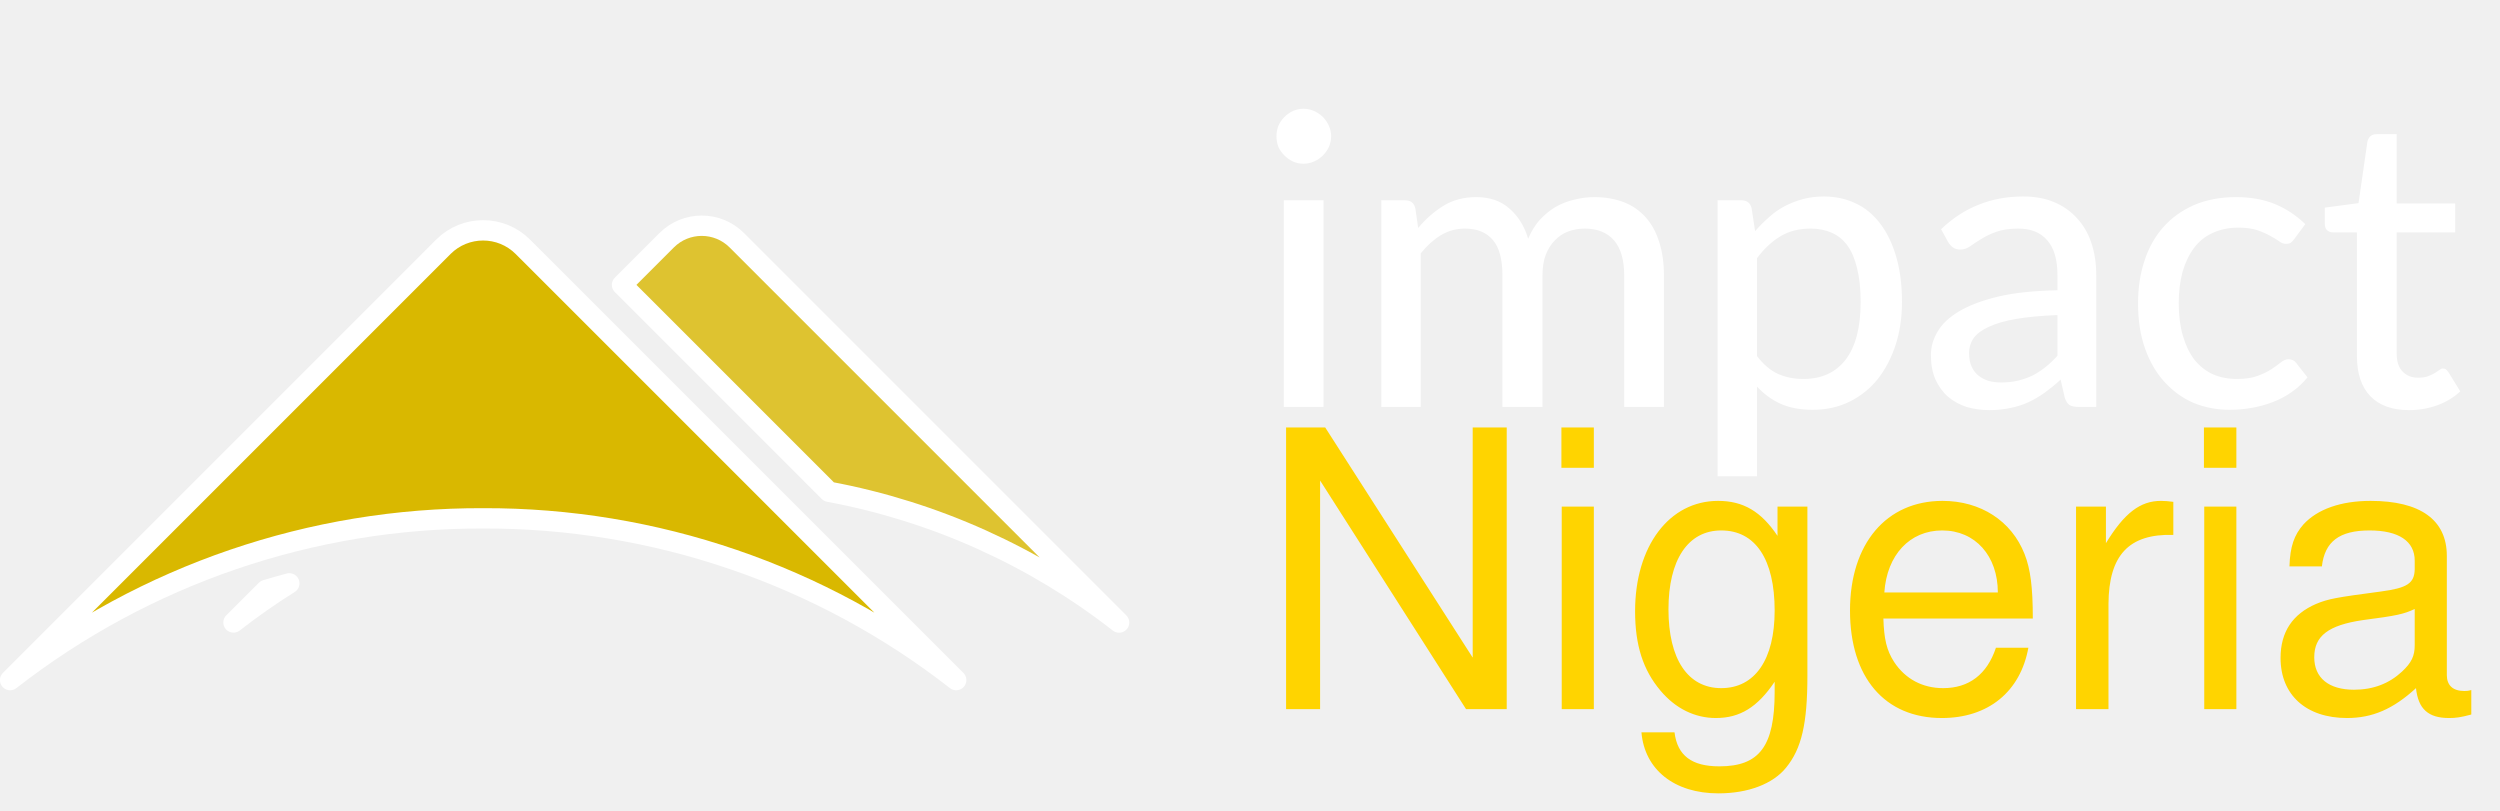
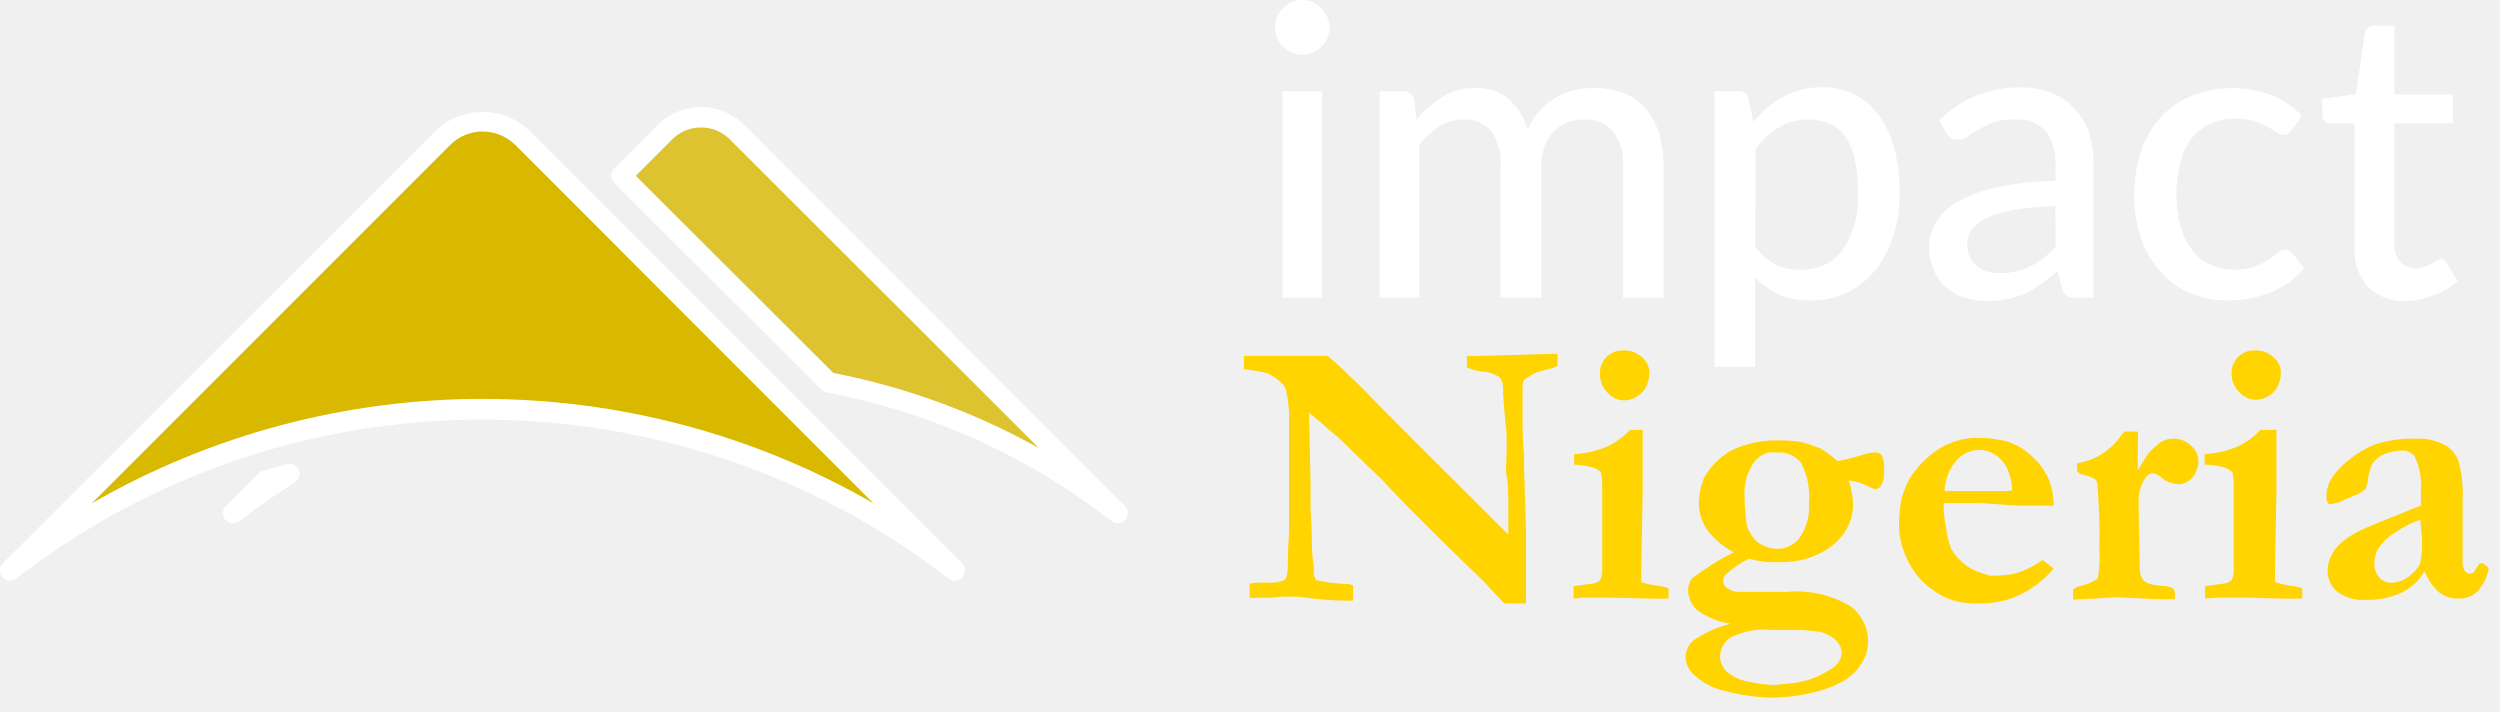
- <svg xmlns="http://www.w3.org/2000/svg" width="122.867" height="39.851" viewBox="0 0 122.867 39.851">
-   <g transform="translate(-376.403 -285.67)">
-     <text transform="translate(467.77 305.67)" fill="#fff" font-size="20" font-family="Lato-Medium, Lato" font-weight="500">
-       <tspan x="-29.725" y="0">impact</tspan>
-     </text>
-     <text transform="translate(468.27 320.521)" fill="#ffd400" font-size="19" font-family="Helvetica">
-       <tspan x="-30.096" y="0">Nigeria</tspan>
-     </text>
-     <path d="M417.141,309.838a33,33,0,0,1,14.262,6.428l-18.788-18.788a2.438,2.438,0,0,0-3.448,0l-2.193,2.193Z" fill="rgba(217,184,0,0.8)" stroke="#fff" stroke-linecap="round" stroke-linejoin="round" stroke-width="1" />
-     <path d="M400.15,311.145a37.607,37.607,0,0,1,23.247,7.949L402.1,297.8a2.764,2.764,0,0,0-3.908,0L376.9,319.094A37.609,37.609,0,0,1,400.15,311.145Z" fill="#d9b800" stroke="#fff" stroke-linecap="round" stroke-linejoin="round" stroke-width="1" />
-     <path d="M389.484,314.662l-1.605,1.6a32.142,32.142,0,0,1,2.743-1.922C390.239,314.442,389.862,314.552,389.484,314.662Z" fill="#d9b800" stroke="#fff" stroke-linecap="round" stroke-linejoin="round" stroke-width="1" />
+ <svg xmlns="http://www.w3.org/2000/svg" width="100%" height="100%" viewBox="0 0 123 35" version="1.1" xml:space="preserve" style="fill-rule:evenodd;clip-rule:evenodd;stroke-linejoin:round;stroke-miterlimit:2;">
+   <path d="M65.42,1.35C65.419,1.526 65.382,1.7 65.31,1.86C65.243,2.021 65.145,2.168 65.02,2.29C64.897,2.419 64.747,2.518 64.58,2.58C64.416,2.651 64.239,2.688 64.06,2.69C63.884,2.689 63.71,2.652 63.55,2.58C63.389,2.518 63.245,2.418 63.13,2.29C63.002,2.17 62.903,2.023 62.84,1.86C62.768,1.7 62.731,1.526 62.73,1.35C62.731,1.168 62.768,0.988 62.84,0.82C62.906,0.661 63.005,0.518 63.13,0.4C63.248,0.272 63.391,0.17 63.55,0.1C63.711,0.031 63.885,-0.003 64.06,0C64.238,-0.002 64.415,0.032 64.58,0.1C64.738,0.171 64.881,0.273 65,0.4C65.122,0.521 65.22,0.663 65.29,0.82C65.369,0.986 65.413,1.166 65.42,1.35ZM65.05,4.49L65.05,14.65L63.1,14.65L63.1,4.49L65.05,4.49Z" style="fill:white;fill-rule:nonzero;" />
+   <path d="M67.88,14.65L67.88,4.49L69.05,4.49C69.295,4.466 69.519,4.637 69.56,4.88L69.7,5.88C70.07,5.436 70.509,5.054 71,4.75C71.483,4.463 72.038,4.317 72.6,4.33C73.195,4.307 73.779,4.503 74.24,4.88C74.682,5.287 75.001,5.81 75.16,6.39C75.297,6.051 75.49,5.736 75.73,5.46C75.954,5.206 76.218,4.99 76.51,4.82C76.797,4.652 77.107,4.527 77.43,4.45C77.757,4.368 78.093,4.328 78.43,4.33C78.924,4.326 79.416,4.41 79.88,4.58C80.291,4.742 80.657,4.999 80.95,5.33C81.256,5.681 81.485,6.094 81.62,6.54C81.779,7.072 81.856,7.625 81.85,8.18L81.85,14.65L79.85,14.65L79.85,8.18C79.896,7.567 79.722,6.957 79.36,6.46C78.99,6.056 78.456,5.843 77.91,5.88C77.637,5.88 77.367,5.927 77.11,6.02C76.863,6.121 76.638,6.271 76.45,6.46C76.25,6.665 76.097,6.911 76,7.18C75.883,7.5 75.825,7.839 75.83,8.18L75.83,14.65L73.83,14.65L73.83,8.18C73.879,7.563 73.713,6.948 73.36,6.44C73.015,6.057 72.514,5.851 72,5.88C71.587,5.878 71.181,5.992 70.83,6.21C70.446,6.448 70.107,6.753 69.83,7.11L69.83,14.65L67.88,14.65Z" style="fill:white;fill-rule:nonzero;" />
+   <path d="M86.26,6C86.472,5.75 86.703,5.516 86.95,5.3C87.189,5.091 87.45,4.91 87.73,4.76C88.016,4.611 88.318,4.494 88.63,4.41C88.957,4.329 89.293,4.288 89.63,4.29C90.176,4.28 90.717,4.397 91.21,4.63C91.684,4.862 92.096,5.205 92.41,5.63C92.767,6.121 93.031,6.674 93.19,7.26C93.38,7.988 93.471,8.738 93.46,9.49C93.466,10.198 93.365,10.903 93.16,11.58C92.972,12.187 92.678,12.756 92.29,13.26C91.514,14.242 90.321,14.805 89.07,14.78C88.534,14.794 88.002,14.691 87.51,14.48C87.073,14.276 86.68,13.991 86.35,13.64L86.35,18.05L84.35,18.05L84.35,4.49L85.52,4.49C85.765,4.466 85.989,4.637 86.03,4.88L86.26,6ZM86.36,12.14C86.618,12.509 86.961,12.811 87.36,13.02C87.75,13.193 88.173,13.278 88.6,13.27C89.416,13.306 90.199,12.93 90.68,12.27C91.222,11.438 91.479,10.451 91.41,9.46C91.421,8.902 91.367,8.345 91.25,7.8C91.163,7.402 91,7.026 90.77,6.69C90.568,6.426 90.303,6.216 90,6.08C89.683,5.948 89.343,5.88 89,5.88C88.484,5.867 87.975,5.999 87.53,6.26C87.075,6.539 86.681,6.906 86.37,7.34L86.36,12.14Z" style="fill:white;fill-rule:nonzero;" />
+   <path d="M95.4,5.91C95.934,5.393 96.562,4.982 97.25,4.7C97.944,4.426 98.684,4.29 99.43,4.3C99.957,4.293 100.48,4.388 100.97,4.58C101.401,4.76 101.787,5.034 102.1,5.38C102.415,5.734 102.654,6.149 102.8,6.6C102.947,7.11 103.014,7.64 103,8.17L103,14.65L102.13,14.65C101.977,14.661 101.824,14.626 101.69,14.55C101.573,14.464 101.488,14.341 101.45,14.2L101.24,13.31C100.996,13.535 100.739,13.746 100.47,13.94C100.221,14.122 99.957,14.283 99.68,14.42C99.393,14.545 99.095,14.642 98.79,14.71C98.461,14.778 98.126,14.812 97.79,14.81C97.411,14.81 97.034,14.756 96.67,14.65C96.332,14.543 96.02,14.37 95.75,14.14C95.487,13.905 95.278,13.615 95.14,13.29C94.982,12.914 94.903,12.508 94.91,12.1C94.912,11.691 95.027,11.289 95.24,10.94C95.5,10.52 95.866,10.175 96.3,9.94C96.901,9.607 97.548,9.364 98.22,9.22C99.177,9.014 100.152,8.907 101.13,8.9L101.13,8.17C101.179,7.557 101.005,6.946 100.64,6.45C100.272,6.05 99.741,5.84 99.2,5.88C98.836,5.855 98.47,5.896 98.12,6C97.859,6.096 97.608,6.216 97.37,6.36C97.18,6.467 96.997,6.583 96.82,6.71C96.677,6.813 96.506,6.869 96.33,6.87C96.215,6.882 96.1,6.857 96,6.8C95.903,6.731 95.821,6.643 95.76,6.54L95.4,5.91ZM101.12,10.14C100.45,10.161 99.783,10.221 99.12,10.32C98.656,10.395 98.202,10.526 97.77,10.71C97.479,10.835 97.222,11.027 97.02,11.27C96.87,11.484 96.789,11.739 96.79,12C96.783,12.224 96.827,12.446 96.92,12.65C96.988,12.829 97.106,12.986 97.26,13.1C97.405,13.223 97.576,13.312 97.76,13.36C97.966,13.412 98.178,13.439 98.39,13.44C98.669,13.442 98.948,13.412 99.22,13.35C99.464,13.295 99.699,13.208 99.92,13.09C100.144,12.979 100.355,12.845 100.55,12.69C100.761,12.523 100.958,12.339 101.14,12.14L101.12,10.14Z" style="fill:white;fill-rule:nonzero;" />
+   <path d="M112.77,6.39C112.719,6.452 112.662,6.509 112.6,6.56C112.528,6.613 112.439,6.638 112.35,6.63C112.221,6.632 112.096,6.586 112,6.5L111.56,6.23C111.352,6.127 111.138,6.037 110.92,5.96C110.618,5.873 110.304,5.832 109.99,5.84C109.553,5.833 109.119,5.922 108.72,6.1C108.361,6.268 108.048,6.522 107.81,6.84C107.557,7.188 107.374,7.582 107.27,8C107.141,8.506 107.077,9.027 107.08,9.55C107.075,10.087 107.143,10.621 107.28,11.14C107.394,11.56 107.588,11.953 107.85,12.3C108.087,12.61 108.396,12.857 108.75,13.02C109.12,13.191 109.523,13.276 109.93,13.27C110.27,13.278 110.609,13.223 110.93,13.11C111.168,13.026 111.397,12.916 111.61,12.78C111.766,12.678 111.916,12.568 112.06,12.45C112.159,12.352 112.291,12.295 112.43,12.29C112.576,12.281 112.717,12.35 112.8,12.47L113.36,13.19C113.138,13.471 112.875,13.717 112.58,13.92C112.29,14.118 111.978,14.283 111.65,14.41C111.327,14.538 110.992,14.632 110.65,14.69C110.29,14.75 109.925,14.78 109.56,14.78C108.953,14.783 108.351,14.664 107.79,14.43C107.244,14.209 106.755,13.867 106.36,13.43C105.923,12.95 105.583,12.39 105.36,11.78C105.118,11.069 104.999,10.321 105.01,9.57C105.005,8.861 105.113,8.155 105.33,7.48C105.524,6.869 105.841,6.305 106.26,5.82C106.678,5.353 107.193,4.985 107.77,4.74C109.049,4.219 110.479,4.201 111.77,4.69C112.325,4.921 112.829,5.261 113.25,5.69L112.77,6.39Z" style="fill:white;fill-rule:nonzero;" />
+   <path d="M118.4,14.81C117.701,14.856 117.015,14.605 116.51,14.12C116.025,13.572 115.783,12.85 115.84,12.12L115.84,6.07L114.66,6.07C114.556,6.072 114.455,6.033 114.38,5.96C114.293,5.882 114.249,5.766 114.26,5.65L114.26,4.86L115.91,4.63L116.35,1.63C116.375,1.526 116.431,1.432 116.51,1.36C116.593,1.297 116.696,1.265 116.8,1.27L117.8,1.27L117.8,4.65L120.68,4.65L120.68,6.07L117.8,6.07L117.8,12C117.774,12.328 117.883,12.653 118.1,12.9C118.298,13.097 118.571,13.203 118.85,13.19C119.01,13.195 119.169,13.171 119.32,13.12C119.435,13.079 119.546,13.025 119.65,12.96L119.89,12.81C119.941,12.769 120.004,12.744 120.07,12.74C120.122,12.722 120.178,12.722 120.23,12.74C120.273,12.785 120.31,12.836 120.34,12.89L120.92,13.83C120.588,14.129 120.201,14.36 119.78,14.51C119.341,14.691 118.874,14.793 118.4,14.81Z" style="fill:white;fill-rule:nonzero;" />
+   <g>
+     <path d="M61.2,18.16L61.2,17.51L65.32,17.51C66.32,18.37 67.05,19.12 67.65,19.74C68.25,20.36 70.44,22.55 74.21,26.3L74.21,24.92C74.21,24.29 74.21,23.79 74.13,23.43C74.05,23.07 74.13,22.62 74.13,22.11C74.13,21.6 74.13,21.11 74.06,20.72C73.99,19.91 73.95,19.44 73.95,19.32C73.981,19.069 73.936,18.815 73.82,18.59C73.561,18.4 73.251,18.292 72.93,18.28C72.667,18.252 72.41,18.181 72.17,18.07L72.17,17.52L72.41,17.52L74.24,17.47L76.24,17.41L76.63,17.41L76.63,18C76.491,18.072 76.343,18.126 76.19,18.16C75.958,18.207 75.731,18.274 75.51,18.36C75.33,18.45 75.159,18.557 75,18.68C74.932,18.783 74.9,18.907 74.91,19.03C74.92,19.153 74.91,19.19 74.91,19.42L74.91,20.19C74.91,21.09 74.91,21.8 74.98,22.32C74.991,22.507 74.991,22.693 74.98,22.88L75.08,26.14L75.08,29.69L74.01,29.69L73,28.61L70.7,26.37L69.13,24.8L68,23.61C67.24,22.87 66.56,22.22 65.94,21.61L64.4,20.29L64.48,23.74L64.48,25.05L64.54,26.26C64.54,26.77 64.54,27.32 64.64,27.91C64.633,28.023 64.633,28.137 64.64,28.25C64.64,28.32 64.7,28.41 64.75,28.54C65.268,28.66 65.798,28.724 66.33,28.73L66.57,28.8L66.57,29.55L66.21,29.55C66.01,29.55 65.39,29.55 64.33,29.41C63.27,29.27 62.7,29.41 62.33,29.41L61.79,29.41C61.687,29.421 61.583,29.421 61.48,29.41L61.48,28.71C61.622,28.682 61.766,28.666 61.91,28.66L62.27,28.66C62.585,28.694 62.904,28.653 63.2,28.54C63.29,28.47 63.35,28.26 63.36,27.92C63.36,26.92 63.42,26.34 63.42,26.12L63.42,20.73C63.442,20.229 63.395,19.728 63.28,19.24C63.251,19.095 63.177,18.962 63.07,18.86C62.862,18.652 62.618,18.482 62.35,18.36C61.971,18.269 61.587,18.202 61.2,18.16Z" style="fill:rgb(255,212,0);fill-rule:nonzero;" />
+     <path d="M77.42,29.45L77.42,28.84L78.42,28.7C78.547,28.68 78.662,28.612 78.74,28.51C78.818,28.334 78.849,28.141 78.83,27.95L78.83,23.84C78.83,23.642 78.809,23.444 78.77,23.25C78.67,23.138 78.542,23.056 78.4,23.01C78.091,22.918 77.772,22.868 77.45,22.86L77.45,22.34C78.031,22.316 78.601,22.18 79.13,21.94C79.53,21.742 79.893,21.474 80.2,21.15L80.82,21.15L80.82,24.15L80.75,27.93L80.75,28.64C81.056,28.737 81.371,28.804 81.69,28.84C81.826,28.86 81.96,28.894 82.09,28.94L82.09,29.45L81.29,29.45C80.66,29.45 79.82,29.4 78.76,29.4L77.88,29.4L77.42,29.45ZM78.72,18.38C78.709,18.074 78.825,17.777 79.04,17.56C79.264,17.342 79.568,17.226 79.88,17.24C80.216,17.228 80.544,17.351 80.79,17.58C81.016,17.768 81.148,18.046 81.15,18.34C81.148,18.568 81.096,18.793 81,19C80.9,19.211 80.74,19.389 80.54,19.51C80.351,19.628 80.133,19.694 79.91,19.7C79.596,19.692 79.299,19.554 79.09,19.32C78.842,19.071 78.708,18.731 78.72,18.38Z" style="fill:rgb(255,212,0);fill-rule:nonzero;" />
+     <path d="M85.15,30.69C84.545,30.6 83.972,30.363 83.48,30C83.217,29.758 83.065,29.418 83.06,29.06C83.045,28.824 83.129,28.593 83.29,28.42C83.923,27.951 84.591,27.533 85.29,27.17C84.797,26.909 84.365,26.548 84.02,26.11C83.748,25.722 83.595,25.263 83.58,24.79C83.587,24.366 83.668,23.946 83.82,23.55C84.144,22.944 84.642,22.449 85.25,22.13C85.979,21.795 86.778,21.637 87.58,21.67C87.915,21.664 88.249,21.688 88.58,21.74C88.802,21.789 89.019,21.855 89.23,21.94L89.58,22.07C89.873,22.254 90.151,22.461 90.41,22.69C90.846,22.604 91.277,22.494 91.7,22.36C91.891,22.297 92.089,22.264 92.29,22.26C92.412,22.254 92.527,22.315 92.59,22.42C92.686,22.654 92.724,22.908 92.7,23.16C92.72,23.405 92.671,23.651 92.56,23.87C92.502,23.98 92.393,24.055 92.27,24.07C92.158,24.041 92.05,23.998 91.95,23.94C91.637,23.779 91.299,23.674 90.95,23.63C91.092,24.021 91.166,24.434 91.17,24.85C91.168,25.309 91.032,25.757 90.78,26.14C90.51,26.563 90.134,26.908 89.69,27.14C89.106,27.467 88.449,27.642 87.78,27.65C87.504,27.665 87.226,27.665 86.95,27.65C86.73,27.65 86.43,27.57 86.04,27.49C85.643,27.688 85.273,27.936 84.94,28.23C84.836,28.316 84.777,28.445 84.78,28.58C84.78,28.709 84.839,28.83 84.94,28.91C85.095,29.032 85.283,29.105 85.48,29.12L87.92,29.12C89.004,29.018 90.094,29.263 91.03,29.82C91.583,30.223 91.91,30.866 91.91,31.55C91.907,31.928 91.8,32.299 91.6,32.62C91.392,32.966 91.104,33.258 90.76,33.47C90.285,33.741 89.773,33.94 89.24,34.06C88.54,34.236 87.821,34.323 87.1,34.32C86.353,34.301 85.611,34.194 84.89,34C84.317,33.882 83.788,33.609 83.36,33.21C83.102,32.993 82.946,32.677 82.93,32.34C82.931,32.032 83.062,31.737 83.29,31.53C83.853,31.137 84.483,30.852 85.15,30.69ZM88,33.63C88.763,33.576 89.498,33.321 90.13,32.89C90.398,32.729 90.576,32.451 90.61,32.14C90.611,32 90.577,31.863 90.51,31.74C90.419,31.586 90.296,31.453 90.15,31.35C89.968,31.227 89.764,31.139 89.55,31.09C89.134,31.019 88.712,30.985 88.29,30.99L87.15,30.99C86.462,30.924 85.769,31.052 85.15,31.36C84.811,31.577 84.613,31.958 84.63,32.36C84.644,32.605 84.747,32.836 84.92,33.01C85.199,33.268 85.546,33.442 85.92,33.51C86.396,33.636 86.887,33.7 87.38,33.7L88,33.63ZM87.47,27C87.886,26.998 88.278,26.802 88.53,26.47C88.884,25.977 89.051,25.374 89,24.77C89.066,24.08 88.931,23.385 88.61,22.77C88.343,22.433 87.93,22.243 87.5,22.26L87.01,22.26C86.666,22.352 86.374,22.579 86.2,22.89C85.932,23.332 85.803,23.844 85.83,24.36C85.83,24.52 85.83,24.86 85.89,25.36C85.887,25.578 85.924,25.795 86,26C86.084,26.205 86.202,26.395 86.35,26.56C86.488,26.701 86.655,26.81 86.84,26.88C87.04,26.963 87.254,27.003 87.47,27Z" style="fill:rgb(255,212,0);fill-rule:nonzero;" />
+     <path d="M93.56,24.52C93.662,24.153 93.81,23.8 94,23.47C94.304,23.017 94.679,22.615 95.11,22.28C95.43,22.036 95.788,21.847 96.17,21.72C96.494,21.615 96.83,21.554 97.17,21.54C97.644,21.531 98.117,21.578 98.58,21.68C98.9,21.754 99.204,21.882 99.48,22.06C99.787,22.267 100.065,22.512 100.31,22.79C100.526,23.052 100.701,23.346 100.83,23.66C100.97,24.052 101.041,24.464 101.04,24.88L100.04,24.88C99.76,24.88 99.13,24.88 98.17,24.8L97.43,24.75L95.63,24.75L95.63,24.97C95.635,25.307 95.675,25.642 95.75,25.97C95.779,26.324 95.864,26.672 96,27C96.155,27.271 96.359,27.512 96.6,27.71C96.818,27.898 97.069,28.043 97.34,28.14L97.88,28.32C98.214,28.331 98.549,28.314 98.88,28.27C99.151,28.218 99.416,28.138 99.67,28.03C99.958,27.897 100.233,27.737 100.49,27.55C100.71,27.71 100.89,27.85 101.04,27.98C100.573,28.526 99.997,28.968 99.35,29.28C98.722,29.564 98.039,29.705 97.35,29.69C96.946,29.702 96.542,29.658 96.15,29.56C95.757,29.438 95.388,29.248 95.06,29C94.723,28.768 94.432,28.477 94.2,28.14C93.966,27.821 93.783,27.466 93.66,27.09C93.528,26.741 93.45,26.373 93.43,26C93.423,25.504 93.466,25.008 93.56,24.52ZM99,24.13C98.991,23.787 98.92,23.448 98.79,23.13C98.669,22.829 98.46,22.571 98.19,22.39C97.946,22.222 97.657,22.131 97.36,22.13C96.926,22.14 96.517,22.337 96.24,22.67C95.889,23.089 95.688,23.614 95.67,24.16L98.75,24.16L99,24.13Z" style="fill:rgb(255,212,0);fill-rule:nonzero;" />
+     <path d="M102,29C102.091,28.925 102.196,28.87 102.31,28.84C102.631,28.776 102.937,28.651 103.21,28.47C103.293,27.975 103.32,27.471 103.29,26.97C103.311,25.916 103.278,24.861 103.19,23.81C103.179,23.706 103.124,23.612 103.04,23.55C102.841,23.449 102.629,23.375 102.41,23.33C102.303,23.313 102.217,23.234 102.19,23.13L102.19,22.79C102.636,22.727 103.063,22.567 103.44,22.32C103.761,22.116 104.042,21.855 104.27,21.55C104.348,21.437 104.435,21.33 104.53,21.23L105.18,21.23C105.191,21.346 105.191,21.464 105.18,21.58L105.18,23.14C105.43,22.71 105.62,22.42 105.73,22.27C105.888,22.107 106.055,21.954 106.23,21.81C106.706,21.466 107.367,21.513 107.79,21.92C108.022,22.108 108.158,22.391 108.16,22.69C108.159,22.974 108.06,23.25 107.88,23.47C107.708,23.698 107.435,23.829 107.15,23.82C106.843,23.804 106.55,23.684 106.32,23.48C106.204,23.372 106.057,23.302 105.9,23.28L105.84,23.28C105.681,23.348 105.553,23.473 105.48,23.63C105.307,23.935 105.218,24.28 105.22,24.63L105.22,24.88C105.22,25.34 105.24,26.41 105.28,28.09C105.301,28.254 105.359,28.412 105.45,28.55C105.552,28.632 105.667,28.696 105.79,28.74C105.988,28.782 106.188,28.812 106.39,28.83C106.571,28.822 106.751,28.864 106.91,28.95C106.976,29.019 107.009,29.114 107,29.21C107.01,29.3 107.01,29.39 107,29.48L106.13,29.48L104.35,29.39C103.946,29.388 103.542,29.408 103.14,29.45L103,29.45L102,29.5C101.994,29.423 101.994,29.347 102,29.27C101.989,29.18 101.989,29.09 102,29Z" style="fill:rgb(255,212,0);fill-rule:nonzero;" />
+     <path d="M108.49,29.45L108.49,28.84L109.49,28.7C109.617,28.68 109.732,28.612 109.81,28.51C109.888,28.334 109.919,28.141 109.9,27.95L109.9,23.84C109.9,23.642 109.879,23.444 109.84,23.25C109.74,23.138 109.612,23.056 109.47,23.01C109.145,22.914 108.809,22.863 108.47,22.86L108.47,22.34C109.051,22.316 109.621,22.18 110.15,21.94C110.55,21.742 110.913,21.474 111.22,21.15L112,21.15L112,24.15L111.93,27.93L111.93,28.64C112.236,28.737 112.551,28.804 112.87,28.84C113.006,28.86 113.14,28.894 113.27,28.94L113.27,29.45L112.47,29.45C111.84,29.45 111,29.4 109.94,29.4L109.07,29.4L108.49,29.45ZM109.79,18.38C109.778,18.072 109.898,17.774 110.12,17.56C110.338,17.34 110.641,17.224 110.95,17.24C111.287,17.226 111.615,17.349 111.86,17.58C112.086,17.768 112.218,18.046 112.22,18.34C112.217,18.557 112.169,18.772 112.08,18.97C111.98,19.181 111.82,19.359 111.62,19.48C111.431,19.598 111.213,19.664 110.99,19.67C110.676,19.662 110.379,19.524 110.17,19.29C109.926,19.05 109.789,18.722 109.79,18.38Z" style="fill:rgb(255,212,0);fill-rule:nonzero;" />
+     <path d="M122.12,27.7L122.33,27.84C122.384,27.879 122.423,27.936 122.44,28C122.357,28.429 122.152,28.825 121.85,29.14C121.6,29.352 121.278,29.463 120.95,29.45C120.612,29.458 120.281,29.352 120.01,29.15C119.686,28.861 119.439,28.497 119.29,28.09C119.035,28.55 118.644,28.921 118.17,29.15C117.616,29.406 117.01,29.529 116.4,29.51C115.893,29.552 115.387,29.406 114.98,29.1C114.672,28.836 114.502,28.445 114.52,28.04C114.524,27.826 114.572,27.615 114.66,27.42C114.764,27.186 114.91,26.973 115.09,26.79C115.393,26.522 115.729,26.293 116.09,26.11L116.8,25.8L119.11,24.87L119.11,24.15C119.159,23.566 119.052,22.979 118.8,22.45C118.647,22.25 118.4,22.143 118.15,22.17C117.857,22.167 117.567,22.228 117.3,22.35C117.068,22.438 116.869,22.595 116.73,22.8C116.61,23.041 116.535,23.302 116.51,23.57C116.491,23.731 116.451,23.889 116.39,24.04C116.25,24.188 116.074,24.298 115.88,24.36L115.38,24.57C115.136,24.704 114.867,24.786 114.59,24.81C114.5,24.734 114.451,24.618 114.46,24.5C114.449,24.182 114.525,23.868 114.68,23.59C114.947,23.182 115.285,22.826 115.68,22.54C116.057,22.242 116.479,22.006 116.93,21.84C117.578,21.644 118.254,21.557 118.93,21.58C119.372,21.568 119.811,21.661 120.21,21.85C120.55,22.017 120.815,22.306 120.95,22.66C121.124,23.291 121.195,23.946 121.16,24.6L121.16,27.54C121.141,27.723 121.176,27.907 121.26,28.07C121.318,28.163 121.42,28.22 121.53,28.22C121.595,28.222 121.659,28.2 121.71,28.16L121.98,27.73L122.12,27.7ZM119.12,25.55C118.701,25.697 118.301,25.895 117.93,26.14C117.558,26.351 117.239,26.645 117,27C116.873,27.229 116.811,27.488 116.82,27.75C116.81,27.993 116.896,28.23 117.06,28.41C117.198,28.571 117.398,28.666 117.61,28.67C117.933,28.678 118.248,28.572 118.5,28.37C118.737,28.208 118.932,27.992 119.07,27.74C119.154,27.299 119.184,26.849 119.16,26.4C119.12,26.09 119.1,25.82 119.08,25.55L119.12,25.55Z" style="fill:rgb(255,212,0);fill-rule:nonzero;" />
  </g>
+   <path d="M40.74,18.82C45.94,19.789 50.831,21.995 55,25.25L36.21,6.46C35.264,5.514 33.706,5.514 32.76,6.46L30.57,8.65L40.74,18.82Z" style="fill:rgb(217,184,0);fill-opacity:0.8;fill-rule:nonzero;" />
+   <path d="M55,25.75C54.887,25.749 54.778,25.71 54.69,25.64C50.594,22.445 45.794,20.275 40.69,19.31C40.589,19.288 40.496,19.239 40.42,19.17L30.22,9C30.123,8.909 30.068,8.783 30.068,8.65C30.068,8.517 30.123,8.391 30.22,8.3L32.41,6.1C33.564,4.989 35.416,4.989 36.57,6.1L55.35,24.89C55.533,25.082 55.533,25.388 55.35,25.58C55.263,25.683 55.135,25.745 55,25.75ZM41,18.35C44.548,19.039 47.964,20.288 51.12,22.05L35.86,6.81C35.094,6.09 33.886,6.09 33.12,6.81L31.28,8.65L41,18.35Z" style="fill:white;fill-rule:nonzero;" />
+   <path d="M23.75,20.12C32.172,20.11 40.358,22.928 46.99,28.12L25.7,6.78C25.182,6.261 24.478,5.968 23.745,5.968C23.012,5.968 22.308,6.261 21.79,6.78L0.5,28.07C7.142,22.896 15.331,20.096 23.75,20.12Z" style="fill:rgb(217,184,0);fill-rule:nonzero;" />
+   <path d="M0.5,28.57C0.357,28.576 0.219,28.512 0.13,28.4C-0.052,28.211 -0.052,27.909 0.13,27.72L21.44,6.43C22.718,5.197 24.772,5.197 26.05,6.43L47.35,27.72C47.522,27.913 47.522,28.207 47.35,28.4C47.178,28.598 46.879,28.629 46.67,28.47C33.211,18.036 14.249,18.036 0.79,28.47C0.706,28.533 0.605,28.568 0.5,28.57ZM23.75,6.47C23.15,6.468 22.574,6.706 22.15,7.13L4.52,24.76C16.406,17.914 31.084,17.914 42.97,24.76L25.35,7.13C24.924,6.709 24.349,6.472 23.75,6.47Z" style="fill:white;fill-rule:nonzero;" />
+   <path d="M13.08,23.64L11.48,25.25C12.358,24.558 13.273,23.914 14.22,23.32L13.08,23.64Z" style="fill:rgb(217,184,0);fill-rule:nonzero;" />
+   <path d="M11.48,25.75C11.476,25.75 11.471,25.75 11.467,25.75C11.193,25.75 10.967,25.524 10.967,25.25C10.967,25.114 11.022,24.984 11.12,24.89L12.73,23.29C12.787,23.228 12.859,23.183 12.94,23.16L14.09,22.84C14.139,22.825 14.189,22.817 14.24,22.817C14.514,22.817 14.74,23.043 14.74,23.317C14.74,23.495 14.645,23.661 14.49,23.75C13.555,24.329 12.654,24.96 11.79,25.64C11.7,25.707 11.592,25.745 11.48,25.75Z" style="fill:white;fill-rule:nonzero;" />
</svg>
